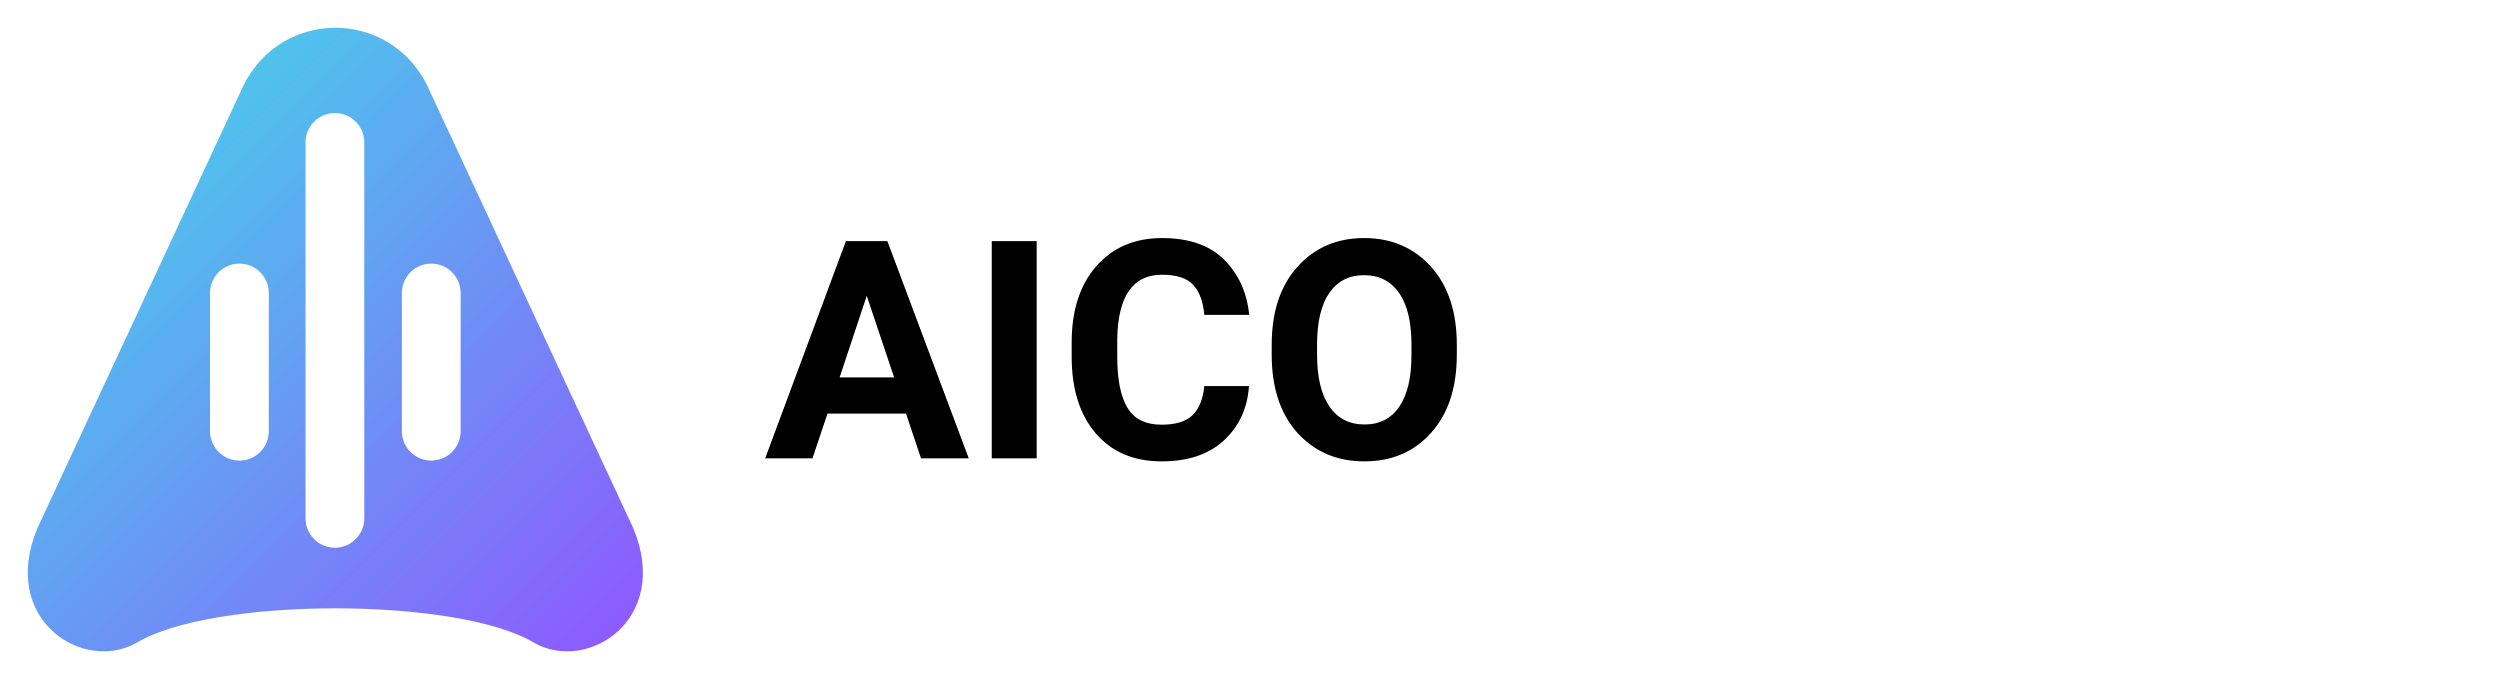
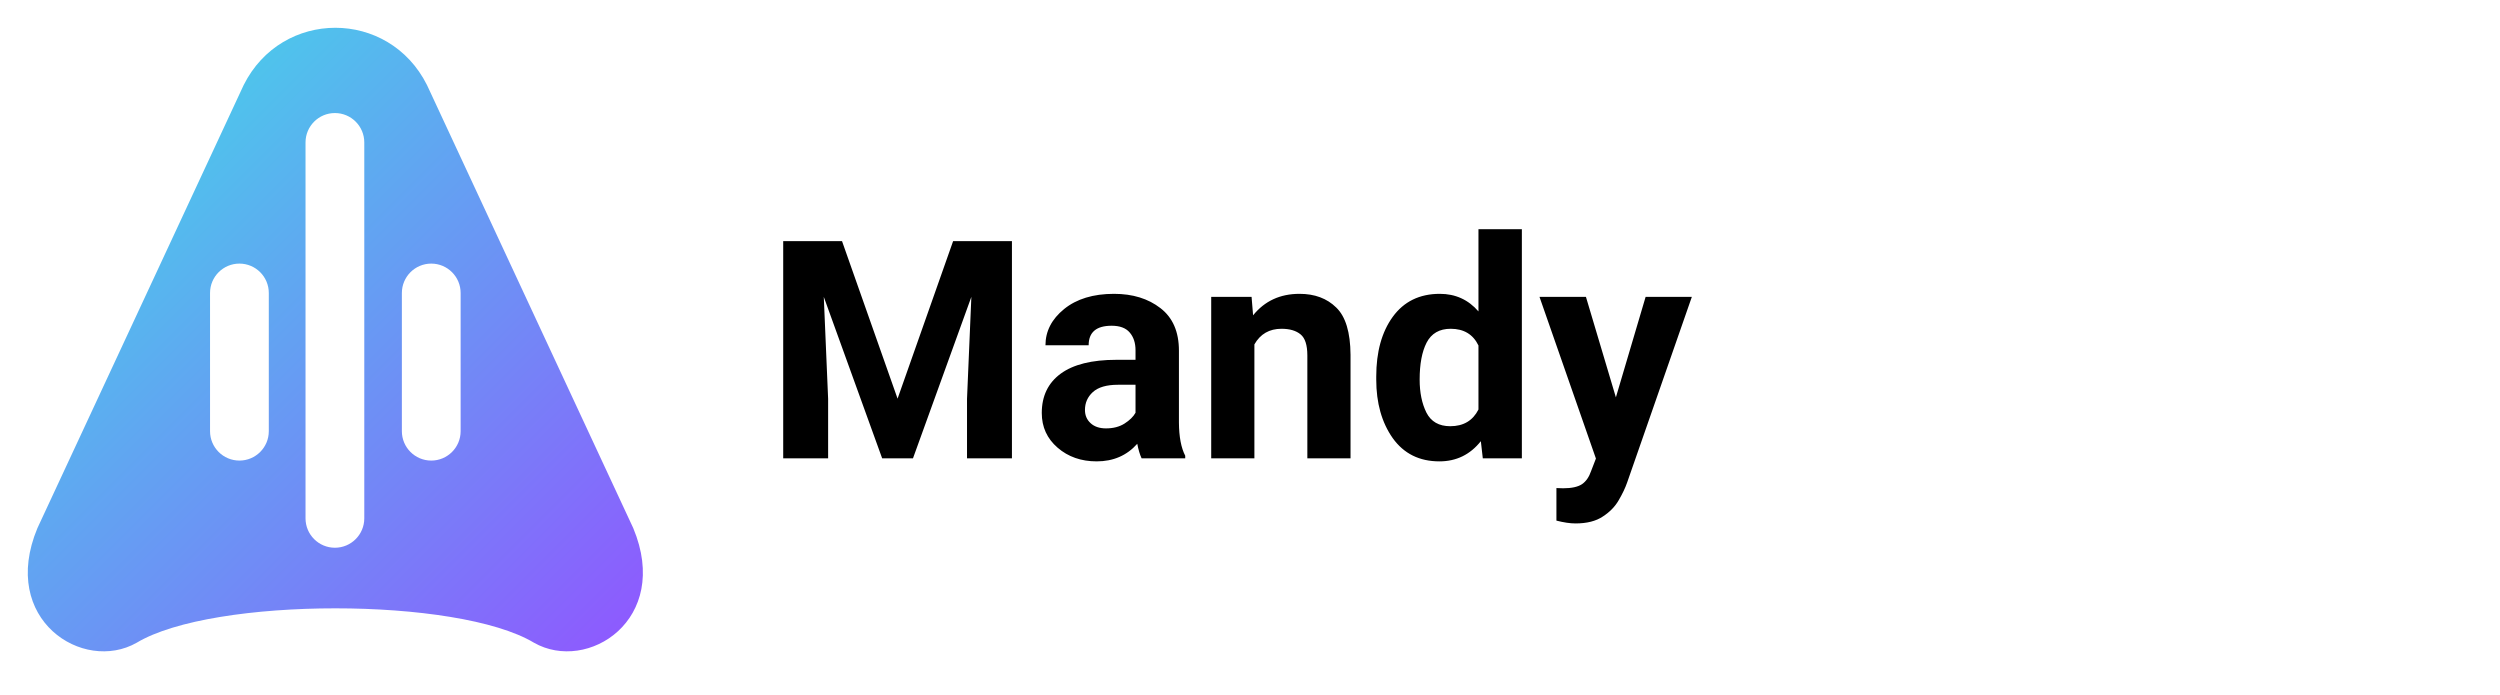
<svg xmlns="http://www.w3.org/2000/svg" width="180" height="50" viewBox="0 0 180 50" version="1.1">
  <g transform="matrix(0.11,0,0,0.11,2,2)">
    <g transform="matrix(1,0,0,1,-48.68902,-45.92511)">
      <g transform="matrix(1,0,0,1,-0,3.42511)">
        <path d="M190,80C215,30 285,30 310,80L445,370C470,430 415,465 380,445C330,415 170,415 120,445C85,465 30,430 55,370L190,80ZM268.949,117.542C268.949,106.928 260.332,98.311 249.719,98.311C239.105,98.311 230.488,106.928 230.488,117.542L230.488,363.608C230.488,374.222 239.105,382.839 249.719,382.839C260.332,382.839 268.949,374.222 268.949,363.608L268.949,117.542ZM332.012,216.086C332.012,205.472 323.395,196.855 312.781,196.855C302.168,196.855 293.551,205.472 293.551,216.086L293.551,306.558C293.551,317.171 302.168,325.788 312.781,325.788C323.395,325.788 332.012,317.171 332.012,306.558L332.012,216.086ZM206.449,216.086C206.449,205.472 197.832,196.855 187.219,196.855C176.605,196.855 167.988,205.472 167.988,216.086L167.988,306.558C167.988,317.171 176.605,325.788 187.219,325.788C197.832,325.788 206.449,317.171 206.449,306.558L206.449,216.086Z" style="fill:url(#_Linear1);" />
      </g>
    </g>
  </g>
-   <text x="55" y="33" font-family="system-ui, -apple-system, BlinkMacSystemFont, 'Segoe UI', Roboto, sans-serif" font-size="22" font-weight="600" fill="currentColor">AICO</text>
+   <text x="55" y="33" font-family="system-ui, -apple-system, BlinkMacSystemFont, 'Segoe UI', Roboto, sans-serif" font-size="22" font-weight="600" fill="currentColor">Mandy</text>
  <defs>
    <linearGradient id="_Linear1" x1="0" y1="0" x2="1" y2="0" gradientUnits="userSpaceOnUse" gradientTransform="matrix(402.622,408.1498,-408.1498,402.622,48.68902,42.5)">
      <stop offset="0" style="stop-color:rgb(61,225,231);stop-opacity:1" />
      <stop offset="1" style="stop-color:rgb(144,86,255);stop-opacity:1" />
    </linearGradient>
  </defs>
</svg>
